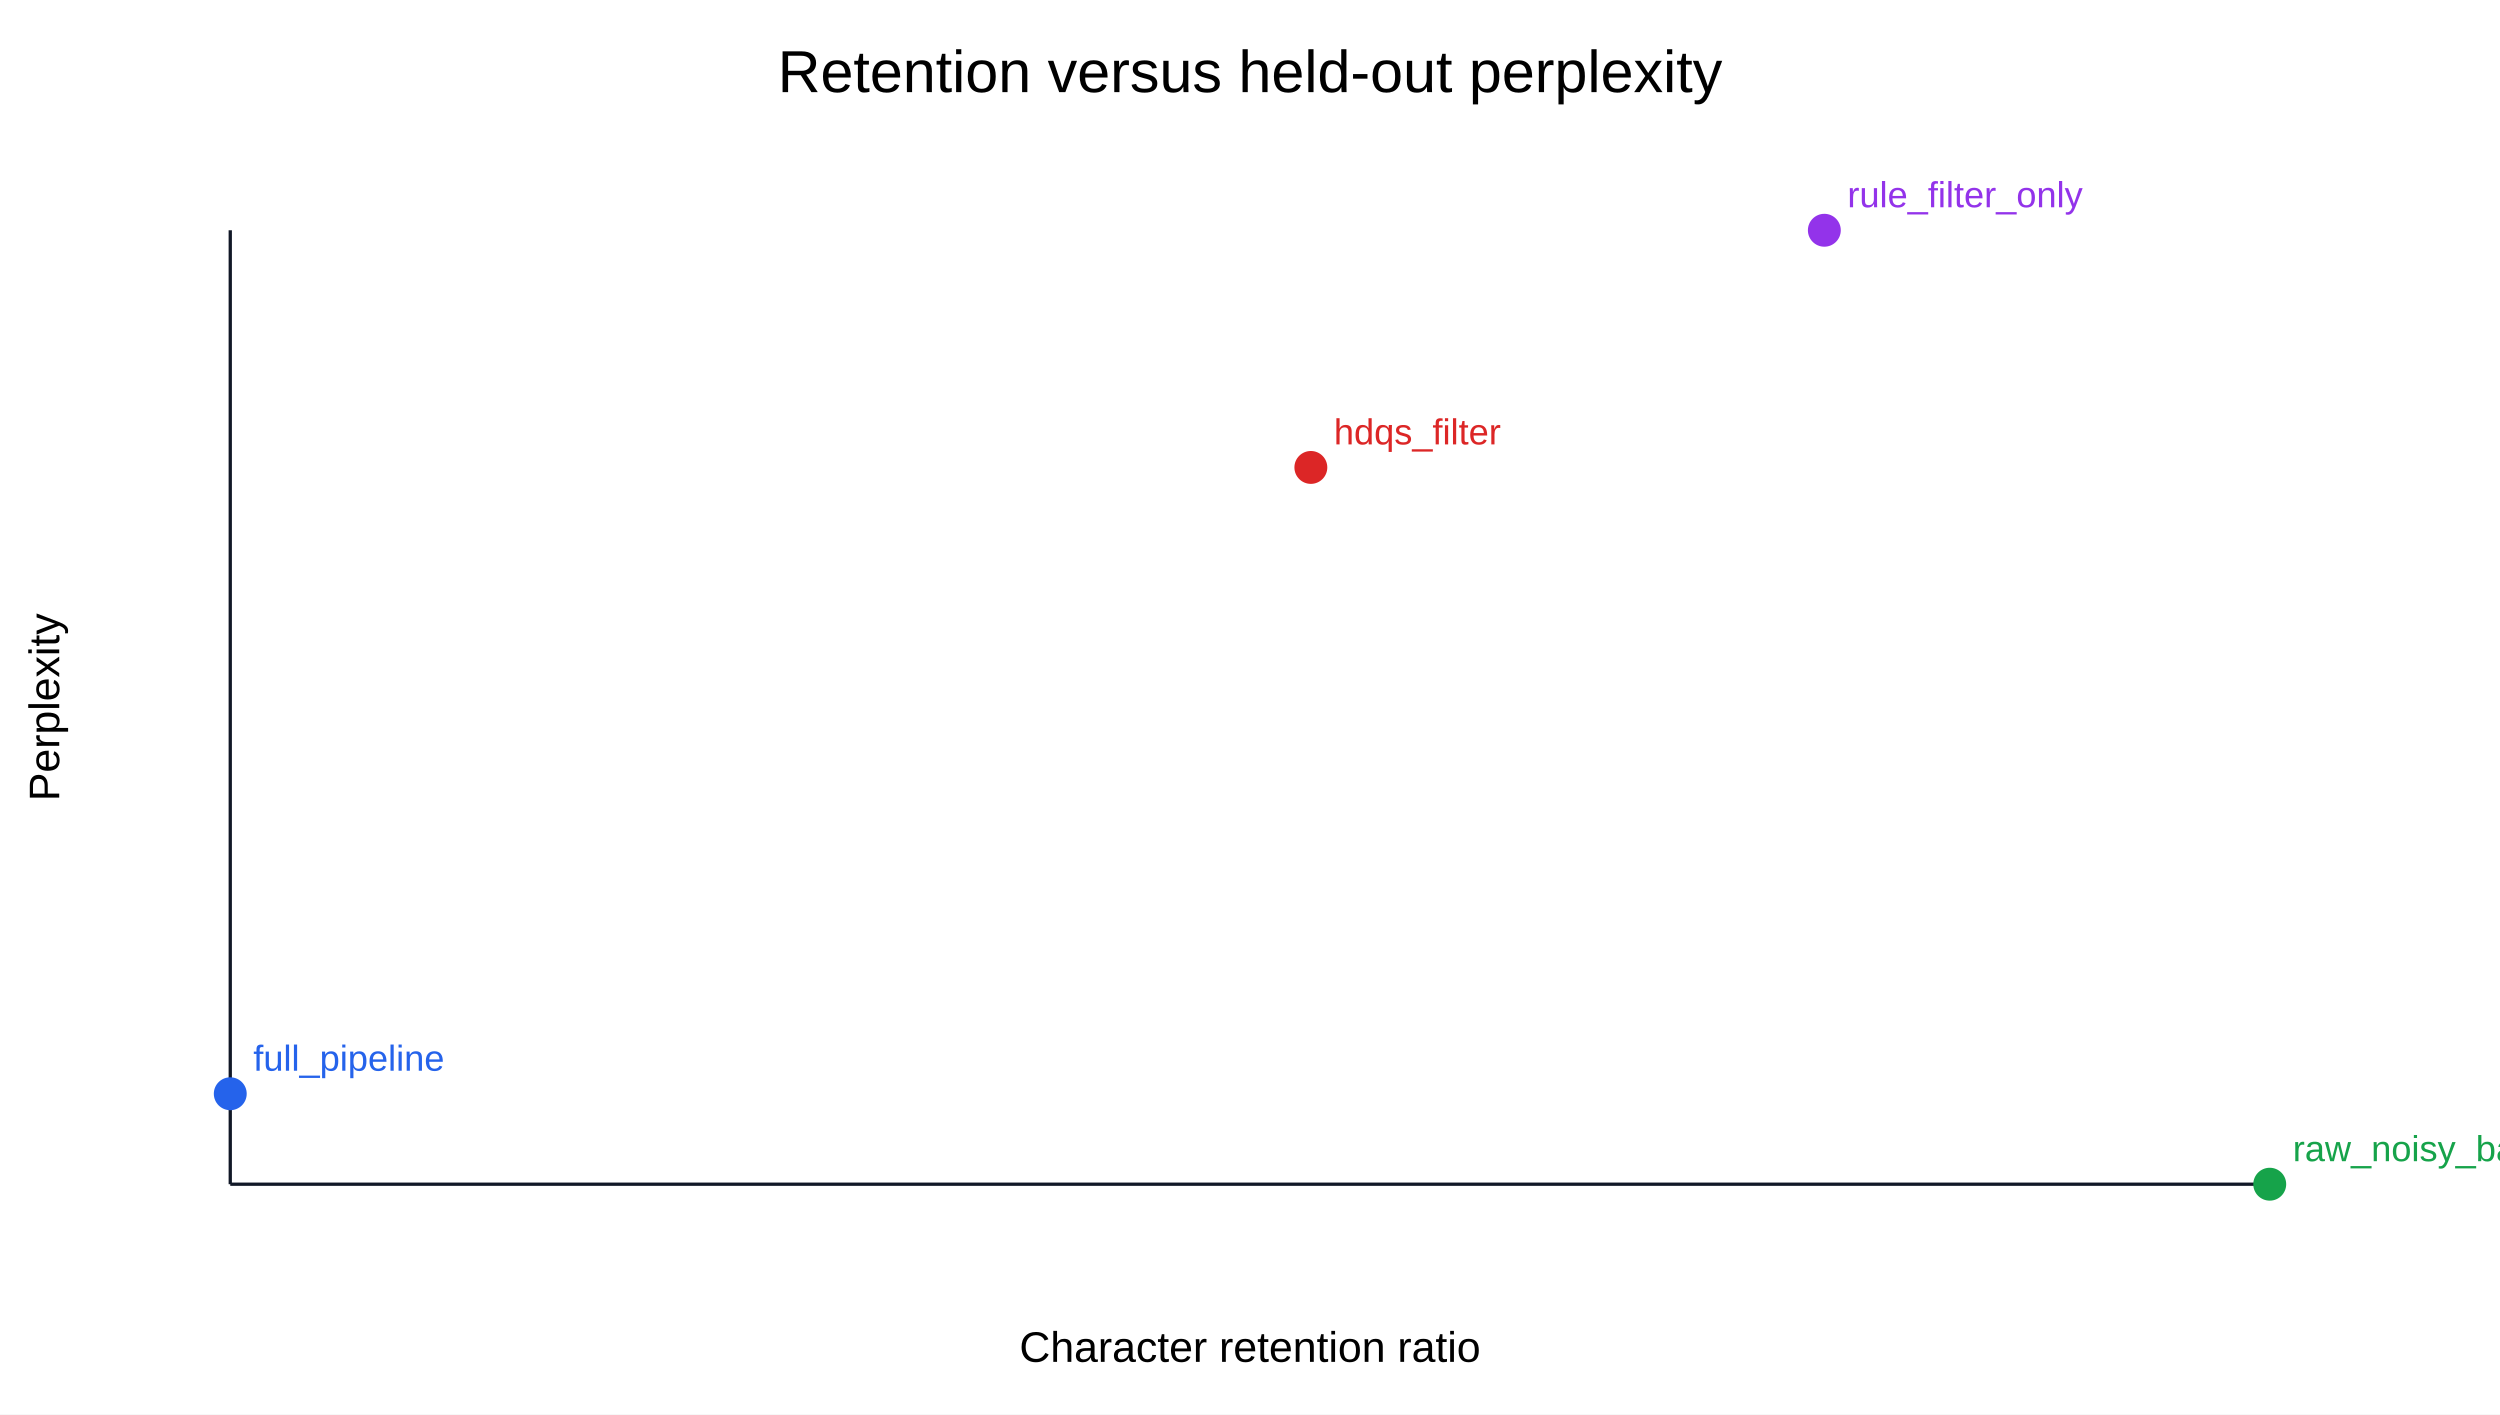
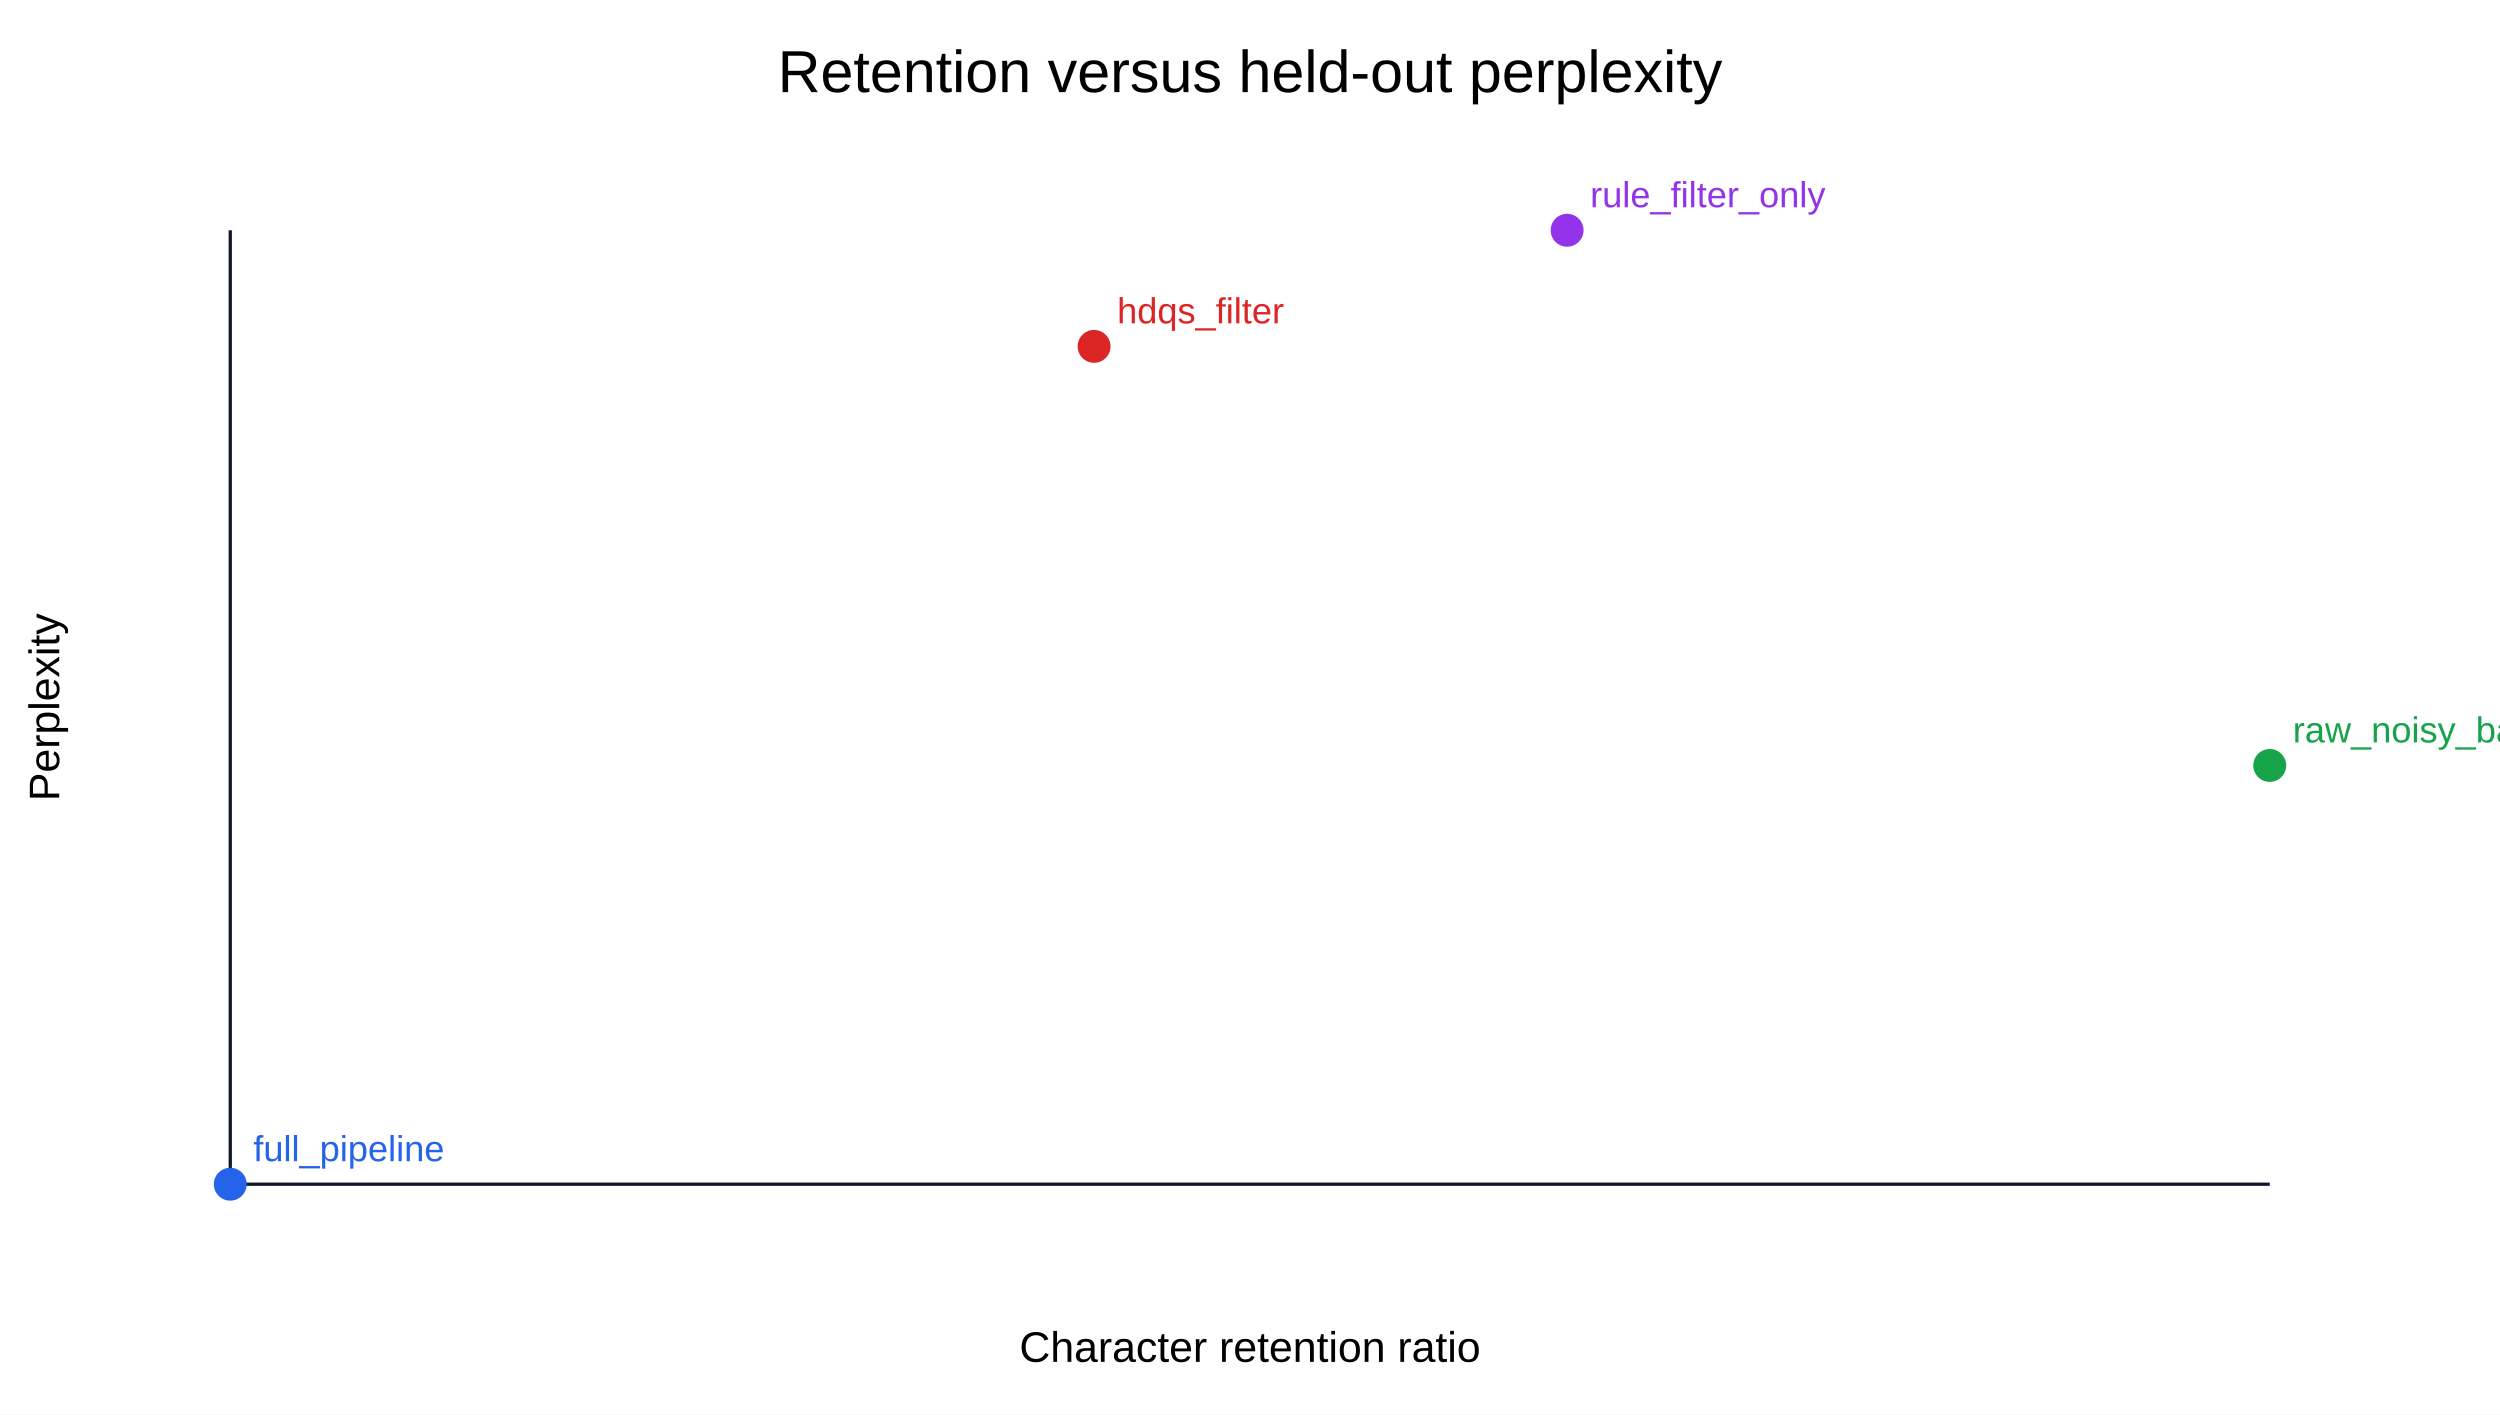
<svg xmlns="http://www.w3.org/2000/svg" width="760" height="430">
  <rect width="100%" height="100%" fill="white" />
  <text x="380.0" y="28" text-anchor="middle" font-family="Arial" font-size="18">Retention versus held-out perplexity</text>
  <line x1="70" y1="360" x2="690" y2="360" stroke="#111827" />
  <line x1="70" y1="70" x2="70" y2="360" stroke="#111827" />
  <text x="380.0" y="414" text-anchor="middle" font-family="Arial" font-size="13">Character retention ratio</text>
  <text x="18" y="215.0" text-anchor="middle" transform="rotate(-90 18 215.0)" font-family="Arial" font-size="13">Perplexity</text>
-   <circle cx="70.0" cy="332.5" r="5" fill="#2563eb" />
-   <text x="77.0" y="325.5" font-family="Arial" font-size="11" fill="#2563eb">full_pipeline</text>
-   <circle cx="398.5" cy="142.1" r="5" fill="#dc2626" />
-   <text x="405.5" y="135.1" font-family="Arial" font-size="11" fill="#dc2626">hdqs_filter</text>
-   <circle cx="690.0" cy="360.0" r="5" fill="#16a34a" />
-   <text x="697.0" y="353.0" font-family="Arial" font-size="11" fill="#16a34a">raw_noisy_baseline</text>
-   <circle cx="554.6" cy="70.0" r="5" fill="#9333ea" />
-   <text x="561.6" y="63.0" font-family="Arial" font-size="11" fill="#9333ea">rule_filter_only</text>
+   <circle cx="70.0" cy="360.0" r="5" fill="#2563eb" />
+   <text x="77.0" y="353.0" font-family="Arial" font-size="11" fill="#2563eb">full_pipeline</text>
+   <circle cx="332.6" cy="105.3" r="5" fill="#dc2626" />
+   <text x="339.6" y="98.3" font-family="Arial" font-size="11" fill="#dc2626">hdqs_filter</text>
+   <circle cx="690.0" cy="232.7" r="5" fill="#16a34a" />
+   <text x="697.0" y="225.7" font-family="Arial" font-size="11" fill="#16a34a">raw_noisy_baseline</text>
+   <circle cx="476.4" cy="70.0" r="5" fill="#9333ea" />
+   <text x="483.4" y="63.0" font-family="Arial" font-size="11" fill="#9333ea">rule_filter_only</text>
</svg>
